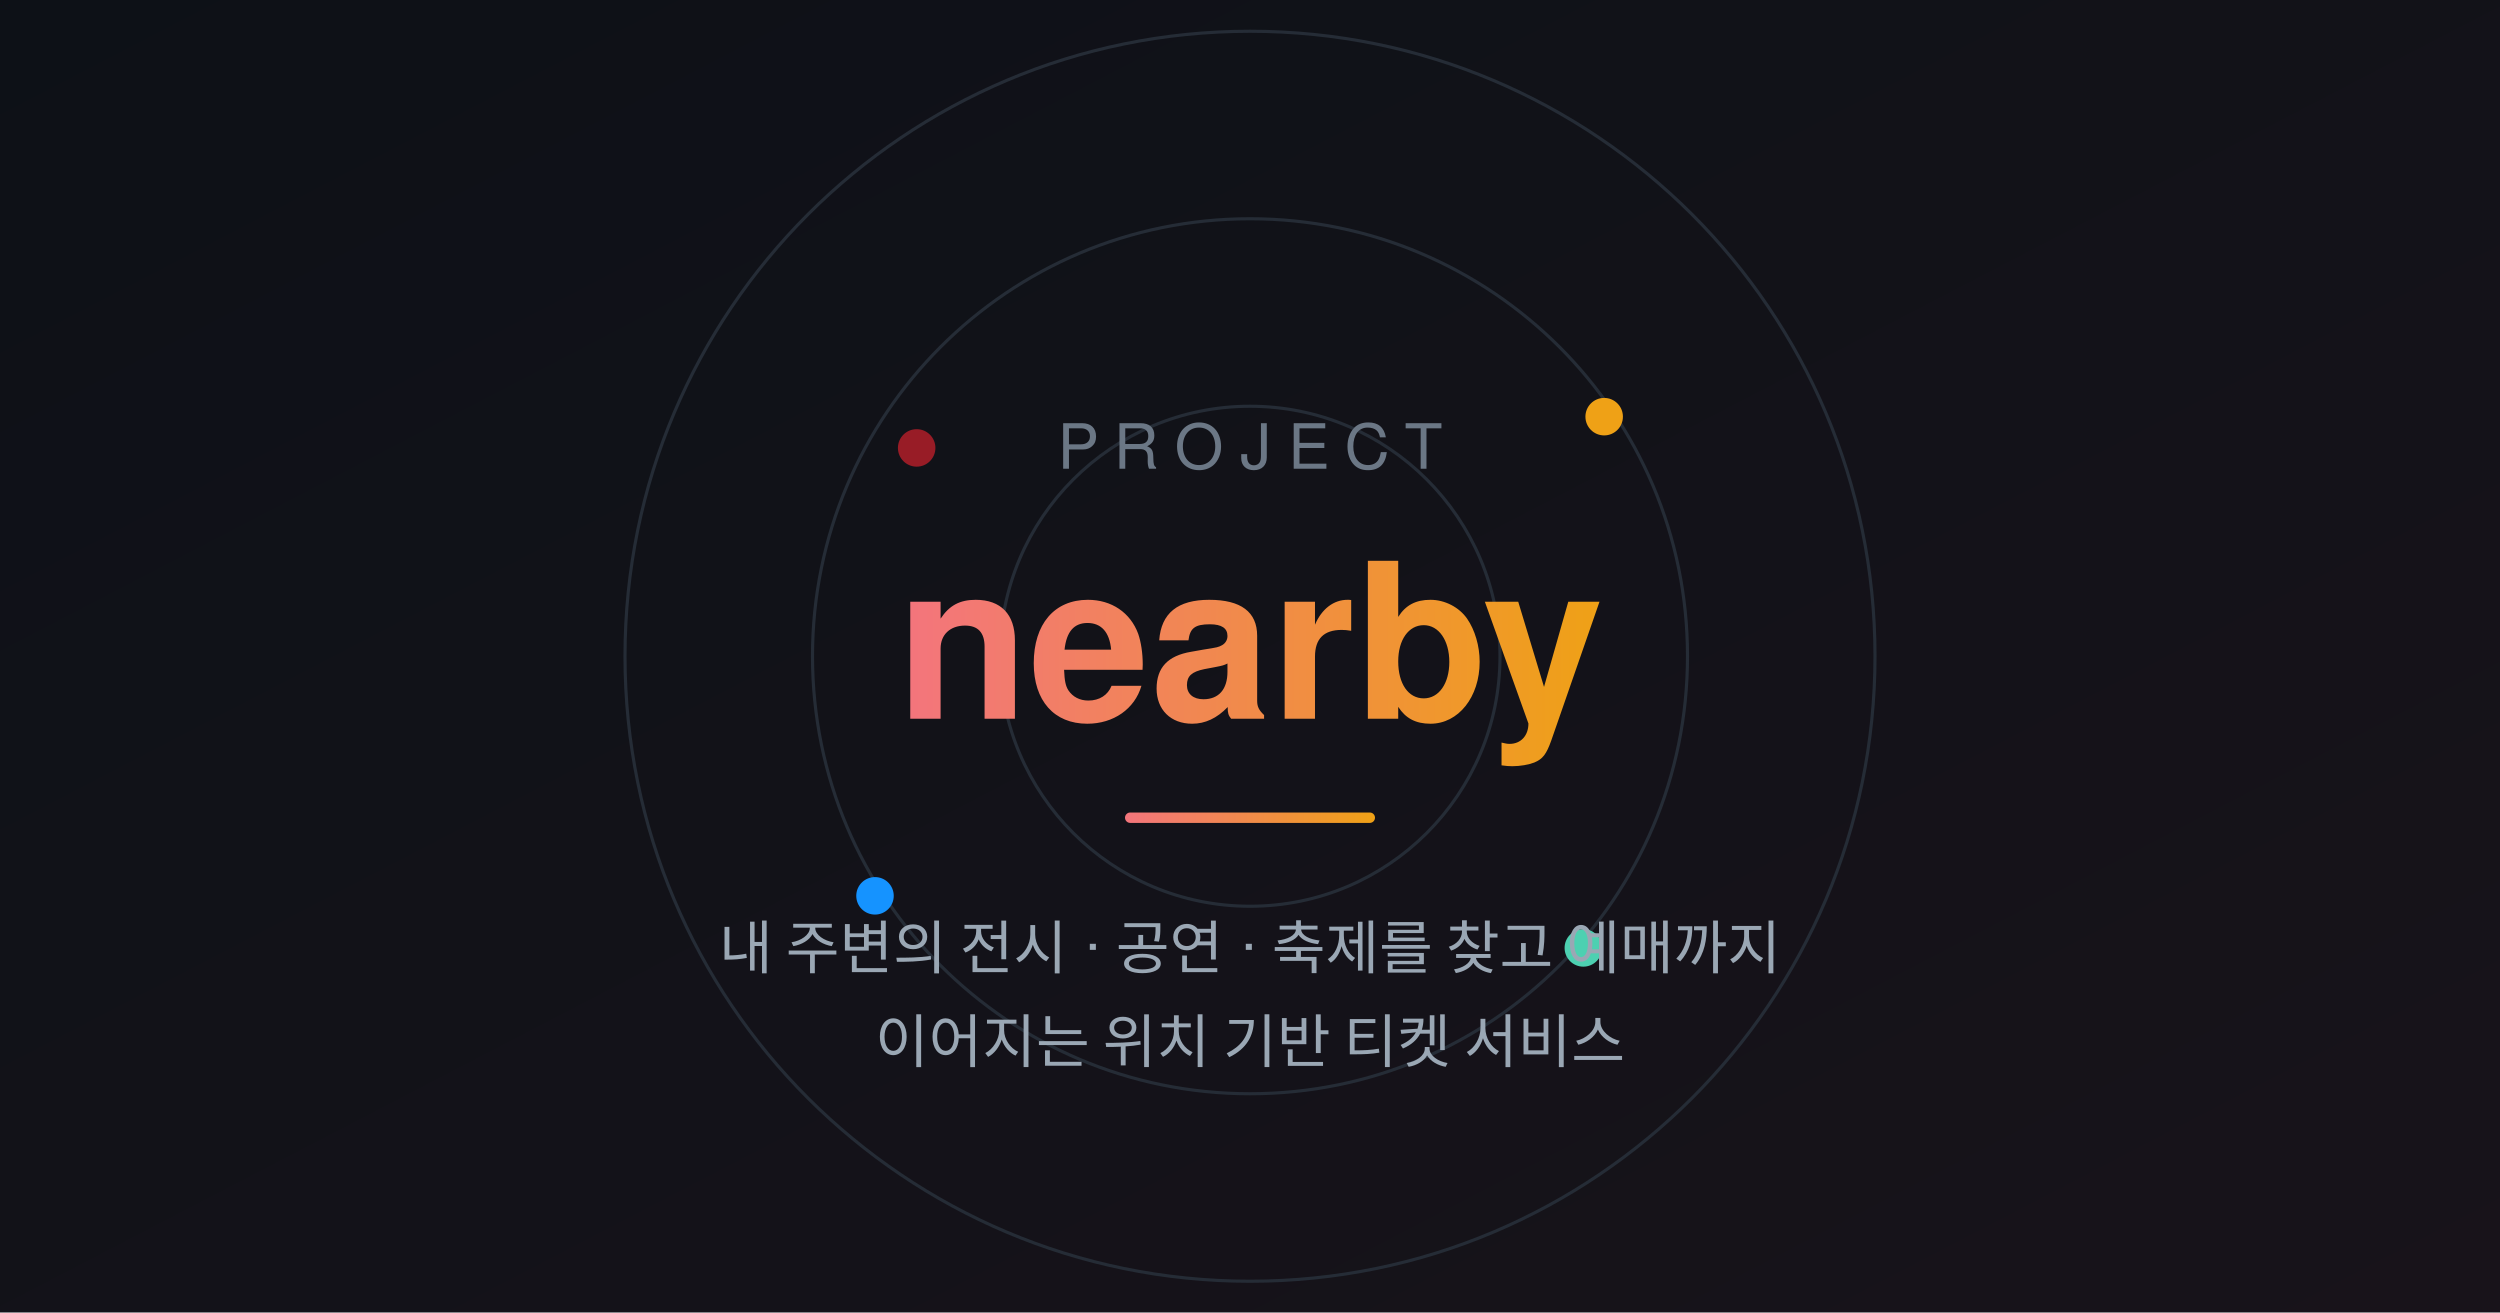
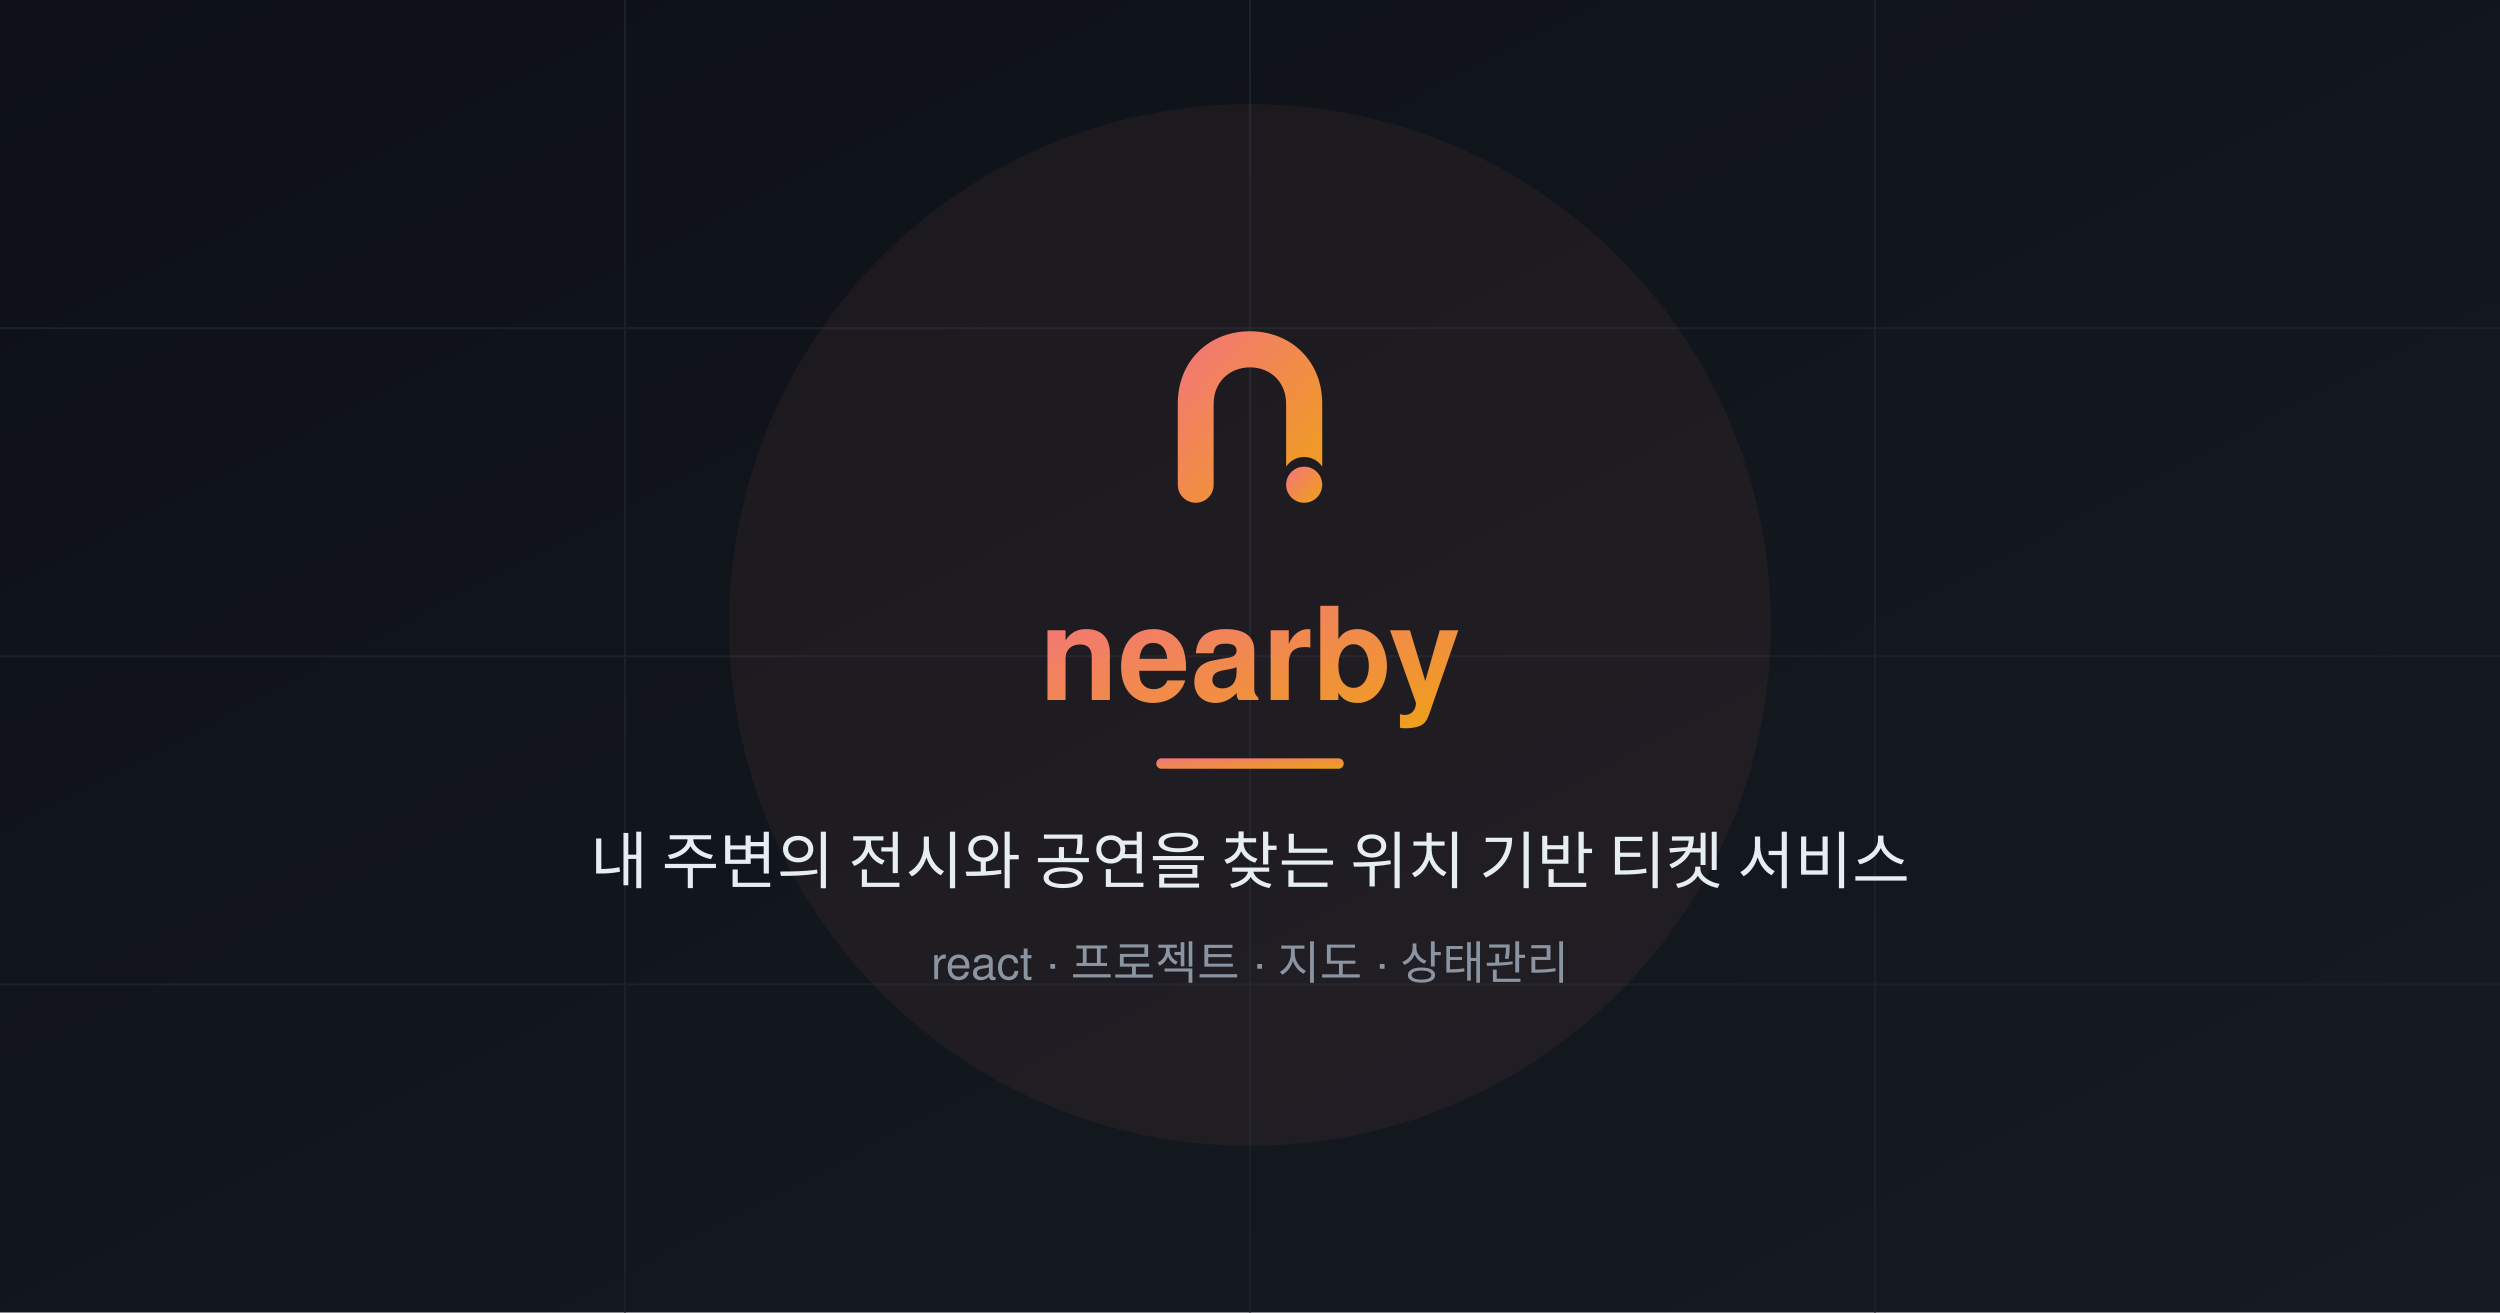
<svg xmlns="http://www.w3.org/2000/svg" viewBox="0 0 1200 630" width="1200" height="630">
  <defs>
-     <linearGradient id="bg2" x1="0" y1="0" x2="1" y2="1">
+     <linearGradient id="bg" x1="0" y1="0" x2="1" y2="1">
      <stop offset="0%" stop-color="#0d1117" />
-       <stop offset="100%" stop-color="#18131a" />
+       <stop offset="100%" stop-color="#161b22" />
    </linearGradient>
-     <linearGradient id="accent2" x1="0" y1="0" x2="1" y2="0">
+     <linearGradient id="accent" x1="0" y1="0" x2="1" y2="1">
      <stop offset="0%" stop-color="#F3757C" />
      <stop offset="100%" stop-color="#EFA116" />
    </linearGradient>
  </defs>
-   <rect width="1200" height="630" fill="url(#bg2)" />
-   <g fill="none" stroke="#252c36" stroke-width="1.5">
-     <circle cx="600" cy="315" r="120" />
-     <circle cx="600" cy="315" r="210" />
-     <circle cx="600" cy="315" r="300" />
+   <rect width="1200" height="630" fill="url(#bg)" />
+   <g stroke="#1a212a" stroke-width="1">
+     <path d="M0 157.5H1200M0 315H1200M0 472.5H1200M300 0V630M600 0V630M900 0V630" />
  </g>
-   <circle cx="770" cy="200" r="9" fill="#EFA116" />
-   <circle cx="420" cy="430" r="9" fill="#1593FF" />
-   <circle cx="760" cy="455" r="9" fill="#4dd0b1" />
-   <circle cx="440" cy="215" r="9" fill="#981C26" />
-   <text x="600" y="225" text-anchor="middle" font-family="Helvetica, Arial, sans-serif" font-size="30" fill="#6b7785" letter-spacing="8">PROJECT</text>
-   <text x="600" y="345" text-anchor="middle" font-family="Helvetica, Arial, sans-serif" font-size="104" font-weight="bold" fill="url(#accent2)">nearby</text>
-   <rect x="540" y="390" width="120" height="5" rx="2.5" fill="url(#accent2)" />
-   <text x="600" y="465" text-anchor="middle" font-family="Helvetica, Arial, sans-serif" font-size="28" fill="#9aa7b4">내 주변의 전시 · 공연 · 축제를 찾고 예매까지</text>
-   <text x="600" y="510" text-anchor="middle" font-family="Helvetica, Arial, sans-serif" font-size="28" fill="#9aa7b4">이어지는 위치 기반 티켓 서비스</text>
+   <circle cx="600" cy="300" r="250" fill="#F3757C" opacity="0.06" />
+   <g transform="translate(548.0,146.0) scale(4.3333)">
+     <circle cx="18" cy="20" r="2" fill="url(#accent)" />
+     <path d="M20 18V18C19.048 16.573 16.951 16.573 16 18V18V11.04C16 8.585 14.221 7 12 7C9.779 7 7.974 8.583 7.974 11.04V20.013C7.974 21.11 7.084 22 5.987 22V22C4.89 22 4 21.11 4 20.013V11.04C4 6.16 7.588 3 12 3C16.412 3 20 6.16 20 11.04V18Z" fill="url(#accent)" />
+   </g>
+   <text x="600" y="336" text-anchor="middle" font-family="'Helvetica Neue', Helvetica, Arial, 'Apple SD Gothic Neo', 'Malgun Gothic', sans-serif" font-size="62" font-weight="bold" fill="url(#accent)">nearby</text>
+   <rect x="555" y="364" width="90" height="5" rx="2.5" fill="url(#accent)" />
+   <text x="600" y="424" text-anchor="middle" font-family="'Helvetica Neue', Helvetica, Arial, 'Apple SD Gothic Neo', 'Malgun Gothic', sans-serif" font-size="30" fill="#e6edf3">내 주변의 전시와 공연을 찾는 위치 기반 티켓 서비스</text>
+   <text x="600" y="470" text-anchor="middle" font-family="'Helvetica Neue', Helvetica, Arial, 'Apple SD Gothic Neo', 'Malgun Gothic', sans-serif" font-size="22" fill="#8b95a1">react · 프로젝트 · 지도 · 상태관리</text>
</svg>
